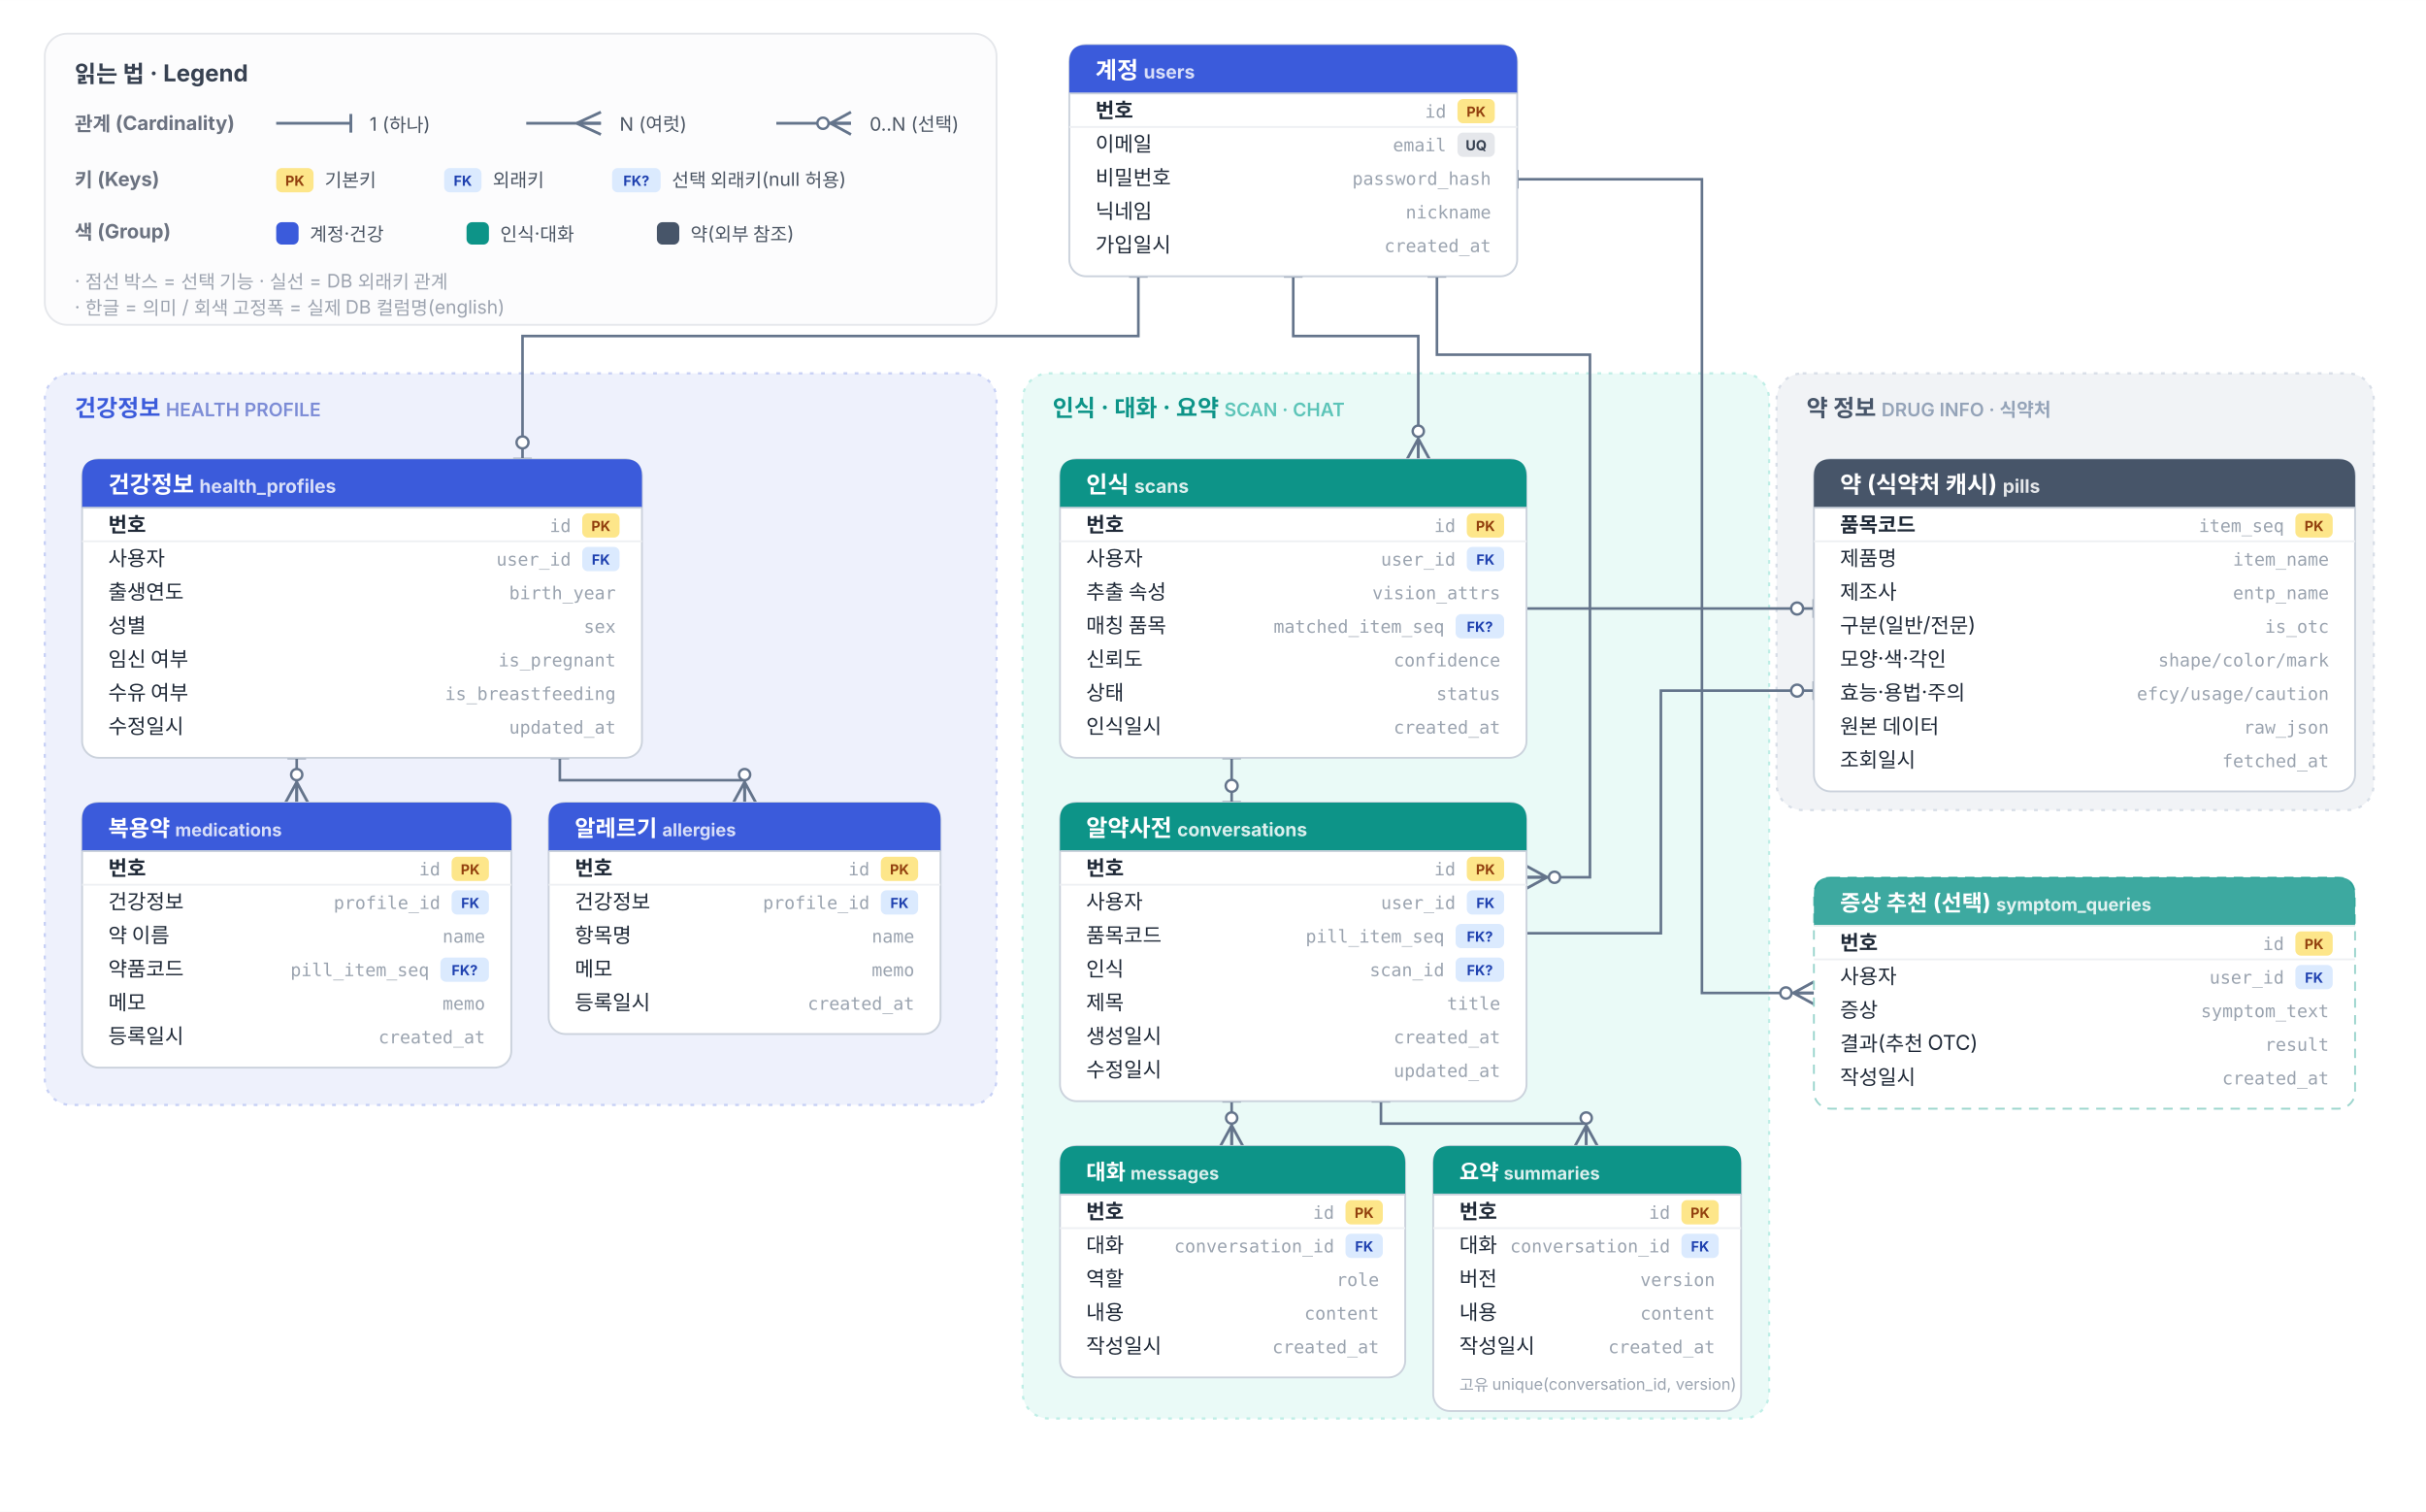
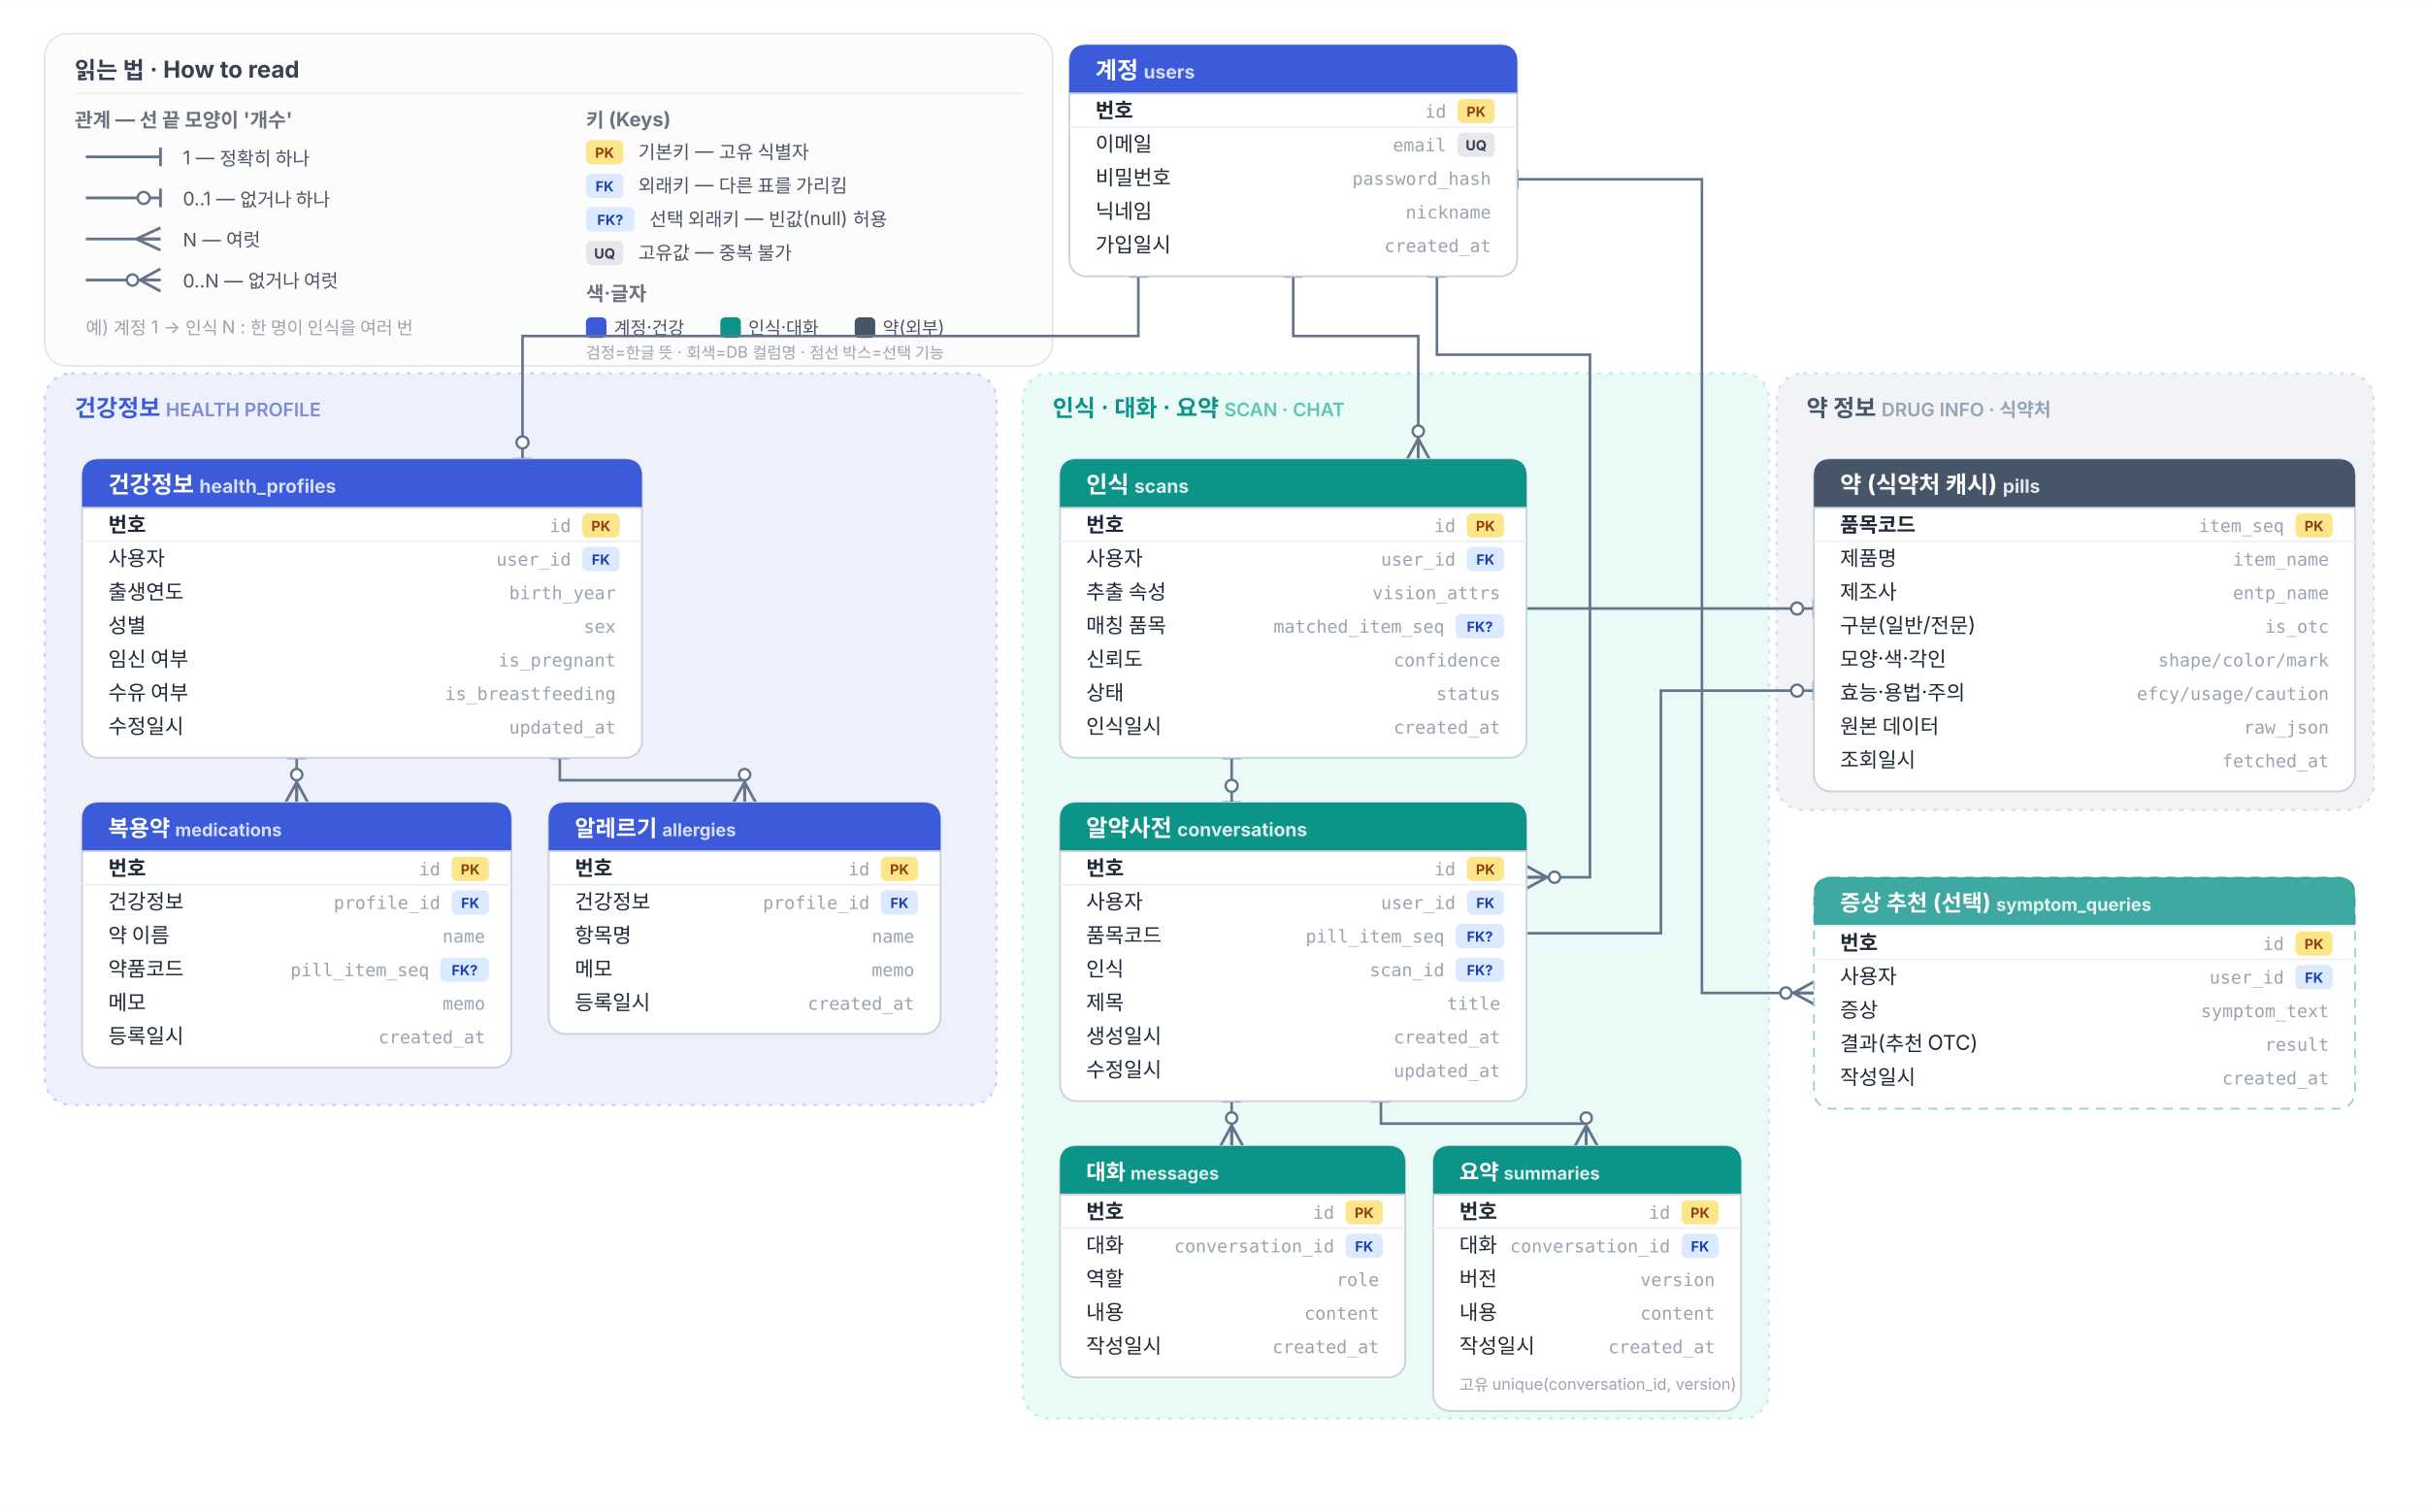
<svg xmlns="http://www.w3.org/2000/svg" width="1900" height="1184" viewBox="0 0 1300 810" role="img" font-family="'Malgun Gothic', ui-sans-serif, system-ui, -apple-system, sans-serif">
  <rect x="0" y="0" width="1300" height="810" fill="#ffffff" />
  <defs>
    <marker id="one" markerUnits="userSpaceOnUse" markerWidth="18" markerHeight="18" refX="9" refY="9" orient="auto">
      <path d="M9,4 V14" stroke="#64748b" stroke-width="1.5" fill="none" />
    </marker>
    <marker id="oneOpt" markerUnits="userSpaceOnUse" markerWidth="24" markerHeight="18" refX="14" refY="9" orient="auto">
      <path d="M14,4 V14" stroke="#64748b" stroke-width="1.5" fill="none" />
      <circle cx="5" cy="9" r="3.2" fill="#ffffff" stroke="#64748b" stroke-width="1.3" />
    </marker>
    <marker id="many" markerUnits="userSpaceOnUse" markerWidth="18" markerHeight="18" refX="13" refY="9" orient="auto">
      <path d="M0,9 L13,3 M0,9 L13,15 M0,9 L13,9" stroke="#64748b" stroke-width="1.5" fill="none" />
    </marker>
    <marker id="manyOpt" markerUnits="userSpaceOnUse" markerWidth="24" markerHeight="18" refX="19" refY="9" orient="auto">
      <circle cx="4" cy="9" r="3" fill="#ffffff" stroke="#64748b" stroke-width="1.3" />
      <path d="M8,9 L19,3 M8,9 L19,15 M8,9 L19,9" stroke="#64748b" stroke-width="1.5" fill="none" />
    </marker>
  </defs>
  <g>
    <rect x="24" y="200" width="510" height="392" rx="14" fill="#eef1fc" stroke="#c7d0f5" stroke-width="1.2" stroke-dasharray="2 4" />
    <text x="40" y="223" font-size="12.5" font-weight="700" fill="#3b5bdb">건강정보 <tspan font-size="10" font-weight="600" fill="#7c8cd6">HEALTH PROFILE</tspan>
    </text>
    <rect x="548" y="200" width="400" height="560" rx="14" fill="#eafaf7" stroke="#bfeee6" stroke-width="1.2" stroke-dasharray="2 4" />
    <text x="564" y="223" font-size="12.5" font-weight="700" fill="#0d9488">인식 · 대화 · 요약 <tspan font-size="10" font-weight="600" fill="#5cc4b8">SCAN · CHAT</tspan>
    </text>
    <rect x="952" y="200" width="320" height="234" rx="14" fill="#f1f3f6" stroke="#d8dee7" stroke-width="1.2" stroke-dasharray="2 4" />
    <text x="968" y="223" font-size="12.5" font-weight="700" fill="#475569">약 정보 <tspan font-size="10" font-weight="600" fill="#94a3b8">DRUG INFO · 식약처</tspan>
    </text>
  </g>
  <g transform="translate(24,18)">
-     <rect x="0" y="0" width="510" height="156" rx="12" fill="#fcfcfd" stroke="#e5e7eb" />
-     <text x="16" y="26" font-size="12.5" font-weight="700" fill="#374151">읽는 법 · Legend</text>
-     <text x="16" y="52" font-size="10.5" font-weight="700" fill="#6b7280">관계 (Cardinality)</text>
-     <line x1="124" y1="48" x2="164" y2="48" stroke="#64748b" stroke-width="1.5" marker-end="url(#one)" />
-     <text x="174" y="52" font-size="10" fill="#4b5563">1 (하나)</text>
-     <line x1="258" y1="48" x2="298" y2="48" stroke="#64748b" stroke-width="1.5" marker-end="url(#many)" />
-     <text x="308" y="52" font-size="10" fill="#4b5563">N (여럿)</text>
-     <line x1="392" y1="48" x2="432" y2="48" stroke="#64748b" stroke-width="1.5" marker-end="url(#manyOpt)" />
-     <text x="442" y="52" font-size="10" fill="#4b5563">0..N (선택)</text>
-     <text x="16" y="82" font-size="10.5" font-weight="700" fill="#6b7280">키 (Keys)</text>
-     <g transform="translate(124,72)">
-       <rect width="20" height="13" rx="3" fill="#fde68a" />
-       <text x="10" y="9.5" font-size="7.5" font-weight="700" text-anchor="middle" fill="#92400e">PK</text>
-     </g>
-     <text x="150" y="82" font-size="10" fill="#4b5563">기본키</text>
-     <g transform="translate(214,72)">
-       <rect width="20" height="13" rx="3" fill="#dbeafe" />
-       <text x="10" y="9.5" font-size="7.5" font-weight="700" text-anchor="middle" fill="#1e40af">FK</text>
-     </g>
-     <text x="240" y="82" font-size="10" fill="#4b5563">외래키</text>
-     <g transform="translate(304,72)">
-       <rect width="26" height="13" rx="3" fill="#dbeafe" />
-       <text x="13" y="9.5" font-size="7.5" font-weight="700" text-anchor="middle" fill="#1e40af">FK?</text>
-     </g>
-     <text x="336" y="82" font-size="10" fill="#4b5563">선택 외래키(null 허용)</text>
-     <text x="16" y="110" font-size="10.5" font-weight="700" fill="#6b7280">색 (Group)</text>
-     <rect x="124" y="101" width="12" height="12" rx="3" fill="#3b5bdb" />
-     <text x="142" y="111" font-size="10" fill="#4b5563">계정·건강</text>
-     <rect x="226" y="101" width="12" height="12" rx="3" fill="#0d9488" />
-     <text x="244" y="111" font-size="10" fill="#4b5563">인식·대화</text>
-     <rect x="328" y="101" width="12" height="12" rx="3" fill="#475569" />
-     <text x="346" y="111" font-size="10" fill="#4b5563">약(외부 참조)</text>
-     <text x="16" y="136" font-size="10" fill="#9ca3af">· 점선 박스 = 선택 기능 · 실선 = DB 외래키 관계</text>
-     <text x="16" y="150" font-size="10" fill="#9ca3af">· 한글 = 의미 / 회색 고정폭 = 실제 DB 컬럼명(english)</text>
+     <rect x="0" y="0" width="540" height="178" rx="12" fill="#fcfcfd" stroke="#e5e7eb" />
+     <text x="16" y="24" font-size="12.5" font-weight="700" fill="#374151">읽는 법 · How to read</text>
+     <line x1="16" y1="32" x2="524" y2="32" stroke="#eef0f3" />
+     <text x="16" y="50" font-size="10.5" font-weight="700" fill="#6b7280">관계 — 선 끝 모양이 '개수'</text>
+     <line x1="22" y1="66" x2="62" y2="66" stroke="#64748b" stroke-width="1.5" marker-end="url(#one)" />
+     <text x="74" y="70" font-size="10" fill="#4b5563">1 — 정확히 하나</text>
+     <line x1="22" y1="88" x2="62" y2="88" stroke="#64748b" stroke-width="1.5" marker-end="url(#oneOpt)" />
+     <text x="74" y="92" font-size="10" fill="#4b5563">0..1 — 없거나 하나</text>
+     <line x1="22" y1="110" x2="62" y2="110" stroke="#64748b" stroke-width="1.5" marker-end="url(#many)" />
+     <text x="74" y="114" font-size="10" fill="#4b5563">N — 여럿</text>
+     <line x1="22" y1="132" x2="62" y2="132" stroke="#64748b" stroke-width="1.5" marker-end="url(#manyOpt)" />
+     <text x="74" y="136" font-size="10" fill="#4b5563">0..N — 없거나 여럿</text>
+     <text x="22" y="161" font-size="9.5" fill="#9ca3af">예) 계정 1 → 인식 N : 한 명이 인식을 여러 번</text>
+     <text x="290" y="50" font-size="10.5" font-weight="700" fill="#6b7280">키 (Keys)</text>
+     <g transform="translate(290,57)">
+       <rect width="20" height="13" rx="3" fill="#fde68a" />
+       <text x="10" y="9.5" font-size="7.5" font-weight="700" text-anchor="middle" fill="#92400e">PK</text>
+     </g>
+     <text x="318" y="67" font-size="10" fill="#4b5563">기본키 — 고유 식별자</text>
+     <g transform="translate(290,75)">
+       <rect width="20" height="13" rx="3" fill="#dbeafe" />
+       <text x="10" y="9.5" font-size="7.5" font-weight="700" text-anchor="middle" fill="#1e40af">FK</text>
+     </g>
+     <text x="318" y="85" font-size="10" fill="#4b5563">외래키 — 다른 표를 가리킴</text>
+     <g transform="translate(290,93)">
+       <rect width="26" height="13" rx="3" fill="#dbeafe" />
+       <text x="13" y="9.5" font-size="7.5" font-weight="700" text-anchor="middle" fill="#1e40af">FK?</text>
+     </g>
+     <text x="324" y="103" font-size="10" fill="#4b5563">선택 외래키 — 빈값(null) 허용</text>
+     <g transform="translate(290,111)">
+       <rect width="20" height="13" rx="3" fill="#e5e7eb" />
+       <text x="10" y="9.5" font-size="7.5" font-weight="700" text-anchor="middle" fill="#374151">UQ</text>
+     </g>
+     <text x="318" y="121" font-size="10" fill="#4b5563">고유값 — 중복 불가</text>
+     <text x="290" y="143" font-size="10.5" font-weight="700" fill="#6b7280">색·글자</text>
+     <rect x="290" y="152" width="11" height="11" rx="2.5" fill="#3b5bdb" />
+     <text x="305" y="161" font-size="9.5" fill="#4b5563">계정·건강</text>
+     <rect x="362" y="152" width="11" height="11" rx="2.5" fill="#0d9488" />
+     <text x="377" y="161" font-size="9.5" fill="#4b5563">인식·대화</text>
+     <rect x="434" y="152" width="11" height="11" rx="2.5" fill="#475569" />
+     <text x="449" y="161" font-size="9.5" fill="#4b5563">약(외부)</text>
+     <text x="290" y="174" font-size="8.5" fill="#9ca3af">검정=한글 뜻 · 회색=DB 컬럼명 · 점선 박스=선택 기능</text>
  </g>
  <g stroke="#64748b" stroke-width="1.4" fill="none">
    <path d="M610,148 V180 H280 V246" marker-start="url(#one)" marker-end="url(#oneOpt)" />
    <path d="M693,148 V180 H760 V246" marker-start="url(#one)" marker-end="url(#manyOpt)" />
    <path d="M770,148 V190 H852 V470 H818" marker-start="url(#one)" marker-end="url(#manyOpt)" />
    <path d="M813,96 H912 V532 H972" marker-start="url(#one)" marker-end="url(#manyOpt)" />
    <path d="M159,406 V430" marker-start="url(#one)" marker-end="url(#manyOpt)" />
    <path d="M300,406 V418 H399 V430" marker-start="url(#one)" marker-end="url(#manyOpt)" />
    <path d="M660,406 V430" marker-start="url(#one)" marker-end="url(#oneOpt)" />
    <path d="M660,590 V614" marker-start="url(#one)" marker-end="url(#manyOpt)" />
    <path d="M740,590 V602 H850 V614" marker-start="url(#one)" marker-end="url(#manyOpt)" />
    <path d="M818,326 H972" marker-start="url(#many)" marker-end="url(#oneOpt)" />
    <path d="M818,500 H890 V370 H972" marker-start="url(#many)" marker-end="url(#oneOpt)" />
  </g>
  <g>
    <rect x="573" y="24" width="240" height="124" rx="9" fill="#ffffff" stroke="#cbd2dc" />
    <path d="M573,50 V33 Q573,24 582,24 H804 Q813,24 813,33 V50 Z" fill="#3b5bdb" />
    <text x="587" y="42" font-size="12.5" font-weight="700" fill="#fff">계정 <tspan font-size="10" fill-opacity="0.8">users</tspan>
    </text>
    <line x1="573" y1="50" x2="813" y2="50" stroke="#cbd2dc" />
    <line x1="573" y1="68" x2="813" y2="68" stroke="#eef0f3" />
    <text x="587" y="63" font-size="11" font-weight="700" fill="#1f2937">번호</text>
    <text x="775" y="63" font-size="9.5" text-anchor="end" fill="#9aa3af" font-family="ui-monospace,Consolas,monospace">id</text>
    <g transform="translate(781,53)">
      <rect width="20" height="13" rx="3" fill="#fde68a" />
      <text x="10" y="9.5" font-size="7.5" font-weight="700" text-anchor="middle" fill="#92400e">PK</text>
    </g>
    <text x="587" y="81" font-size="11" fill="#1f2937">이메일</text>
    <text x="775" y="81" font-size="9.5" text-anchor="end" fill="#9aa3af" font-family="ui-monospace,Consolas,monospace">email</text>
    <g transform="translate(781,71)">
      <rect width="20" height="13" rx="3" fill="#e5e7eb" />
      <text x="10" y="9.5" font-size="7.5" font-weight="700" text-anchor="middle" fill="#374151">UQ</text>
    </g>
    <text x="587" y="99" font-size="11" fill="#1f2937">비밀번호</text>
    <text x="799" y="99" font-size="9.5" text-anchor="end" fill="#9aa3af" font-family="ui-monospace,Consolas,monospace">password_hash</text>
    <text x="587" y="117" font-size="11" fill="#1f2937">닉네임</text>
    <text x="799" y="117" font-size="9.5" text-anchor="end" fill="#9aa3af" font-family="ui-monospace,Consolas,monospace">nickname</text>
    <text x="587" y="135" font-size="11" fill="#1f2937">가입일시</text>
    <text x="799" y="135" font-size="9.5" text-anchor="end" fill="#9aa3af" font-family="ui-monospace,Consolas,monospace">created_at</text>
  </g>
  <g>
    <rect x="44" y="246" width="300" height="160" rx="9" fill="#ffffff" stroke="#cbd2dc" />
    <path d="M44,272 V255 Q44,246 53,246 H335 Q344,246 344,255 V272 Z" fill="#3b5bdb" />
    <text x="58" y="264" font-size="12.5" font-weight="700" fill="#fff">건강정보 <tspan font-size="10" fill-opacity="0.8">health_profiles</tspan>
    </text>
    <line x1="44" y1="272" x2="344" y2="272" stroke="#cbd2dc" />
    <line x1="44" y1="290" x2="344" y2="290" stroke="#eef0f3" />
    <text x="58" y="285" font-size="11" font-weight="700" fill="#1f2937">번호</text>
    <text x="306" y="285" font-size="9.5" text-anchor="end" fill="#9aa3af" font-family="ui-monospace,Consolas,monospace">id</text>
    <g transform="translate(312,275)">
      <rect width="20" height="13" rx="3" fill="#fde68a" />
      <text x="10" y="9.5" font-size="7.5" font-weight="700" text-anchor="middle" fill="#92400e">PK</text>
    </g>
    <text x="58" y="303" font-size="11" fill="#1f2937">사용자</text>
    <text x="306" y="303" font-size="9.5" text-anchor="end" fill="#9aa3af" font-family="ui-monospace,Consolas,monospace">user_id</text>
    <g transform="translate(312,293)">
      <rect width="20" height="13" rx="3" fill="#dbeafe" />
      <text x="10" y="9.5" font-size="7.5" font-weight="700" text-anchor="middle" fill="#1e40af">FK</text>
    </g>
    <text x="58" y="321" font-size="11" fill="#1f2937">출생연도</text>
    <text x="330" y="321" font-size="9.5" text-anchor="end" fill="#9aa3af" font-family="ui-monospace,Consolas,monospace">birth_year</text>
    <text x="58" y="339" font-size="11" fill="#1f2937">성별</text>
    <text x="330" y="339" font-size="9.5" text-anchor="end" fill="#9aa3af" font-family="ui-monospace,Consolas,monospace">sex</text>
    <text x="58" y="357" font-size="11" fill="#1f2937">임신 여부</text>
    <text x="330" y="357" font-size="9.5" text-anchor="end" fill="#9aa3af" font-family="ui-monospace,Consolas,monospace">is_pregnant</text>
    <text x="58" y="375" font-size="11" fill="#1f2937">수유 여부</text>
    <text x="330" y="375" font-size="9.5" text-anchor="end" fill="#9aa3af" font-family="ui-monospace,Consolas,monospace">is_breastfeeding</text>
    <text x="58" y="393" font-size="11" fill="#1f2937">수정일시</text>
    <text x="330" y="393" font-size="9.5" text-anchor="end" fill="#9aa3af" font-family="ui-monospace,Consolas,monospace">updated_at</text>
  </g>
  <g>
    <rect x="44" y="430" width="230" height="142" rx="9" fill="#ffffff" stroke="#cbd2dc" />
    <path d="M44,456 V439 Q44,430 53,430 H265 Q274,430 274,439 V456 Z" fill="#3b5bdb" />
    <text x="58" y="448" font-size="12" font-weight="700" fill="#fff">복용약 <tspan font-size="9.5" fill-opacity="0.8">medications</tspan>
    </text>
    <line x1="44" y1="456" x2="274" y2="456" stroke="#cbd2dc" />
    <line x1="44" y1="474" x2="274" y2="474" stroke="#eef0f3" />
    <text x="58" y="469" font-size="11" font-weight="700" fill="#1f2937">번호</text>
    <text x="236" y="469" font-size="9.5" text-anchor="end" fill="#9aa3af" font-family="ui-monospace,Consolas,monospace">id</text>
    <g transform="translate(242,459)">
      <rect width="20" height="13" rx="3" fill="#fde68a" />
      <text x="10" y="9.5" font-size="7.5" font-weight="700" text-anchor="middle" fill="#92400e">PK</text>
    </g>
    <text x="58" y="487" font-size="11" fill="#1f2937">건강정보</text>
    <text x="236" y="487" font-size="9.5" text-anchor="end" fill="#9aa3af" font-family="ui-monospace,Consolas,monospace">profile_id</text>
    <g transform="translate(242,477)">
      <rect width="20" height="13" rx="3" fill="#dbeafe" />
      <text x="10" y="9.5" font-size="7.5" font-weight="700" text-anchor="middle" fill="#1e40af">FK</text>
    </g>
    <text x="58" y="505" font-size="11" fill="#1f2937">약 이름</text>
    <text x="260" y="505" font-size="9.5" text-anchor="end" fill="#9aa3af" font-family="ui-monospace,Consolas,monospace">name</text>
    <text x="58" y="523" font-size="11" fill="#1f2937">약품코드</text>
    <text x="230" y="523" font-size="9.5" text-anchor="end" fill="#9aa3af" font-family="ui-monospace,Consolas,monospace">pill_item_seq</text>
    <g transform="translate(236,513)">
      <rect width="26" height="13" rx="3" fill="#dbeafe" />
      <text x="13" y="9.5" font-size="7.5" font-weight="700" text-anchor="middle" fill="#1e40af">FK?</text>
    </g>
    <text x="58" y="541" font-size="11" fill="#1f2937">메모</text>
    <text x="260" y="541" font-size="9.5" text-anchor="end" fill="#9aa3af" font-family="ui-monospace,Consolas,monospace">memo</text>
    <text x="58" y="559" font-size="11" fill="#1f2937">등록일시</text>
    <text x="260" y="559" font-size="9.5" text-anchor="end" fill="#9aa3af" font-family="ui-monospace,Consolas,monospace">created_at</text>
  </g>
  <g>
    <rect x="294" y="430" width="210" height="124" rx="9" fill="#ffffff" stroke="#cbd2dc" />
    <path d="M294,456 V439 Q294,430 303,430 H495 Q504,430 504,439 V456 Z" fill="#3b5bdb" />
    <text x="308" y="448" font-size="12" font-weight="700" fill="#fff">알레르기 <tspan font-size="9.5" fill-opacity="0.8">allergies</tspan>
    </text>
    <line x1="294" y1="456" x2="504" y2="456" stroke="#cbd2dc" />
    <line x1="294" y1="474" x2="504" y2="474" stroke="#eef0f3" />
    <text x="308" y="469" font-size="11" font-weight="700" fill="#1f2937">번호</text>
    <text x="466" y="469" font-size="9.5" text-anchor="end" fill="#9aa3af" font-family="ui-monospace,Consolas,monospace">id</text>
    <g transform="translate(472,459)">
      <rect width="20" height="13" rx="3" fill="#fde68a" />
      <text x="10" y="9.5" font-size="7.5" font-weight="700" text-anchor="middle" fill="#92400e">PK</text>
    </g>
    <text x="308" y="487" font-size="11" fill="#1f2937">건강정보</text>
    <text x="466" y="487" font-size="9.5" text-anchor="end" fill="#9aa3af" font-family="ui-monospace,Consolas,monospace">profile_id</text>
    <g transform="translate(472,477)">
      <rect width="20" height="13" rx="3" fill="#dbeafe" />
      <text x="10" y="9.5" font-size="7.5" font-weight="700" text-anchor="middle" fill="#1e40af">FK</text>
    </g>
    <text x="308" y="505" font-size="11" fill="#1f2937">항목명</text>
    <text x="490" y="505" font-size="9.5" text-anchor="end" fill="#9aa3af" font-family="ui-monospace,Consolas,monospace">name</text>
    <text x="308" y="523" font-size="11" fill="#1f2937">메모</text>
    <text x="490" y="523" font-size="9.5" text-anchor="end" fill="#9aa3af" font-family="ui-monospace,Consolas,monospace">memo</text>
    <text x="308" y="541" font-size="11" fill="#1f2937">등록일시</text>
    <text x="490" y="541" font-size="9.5" text-anchor="end" fill="#9aa3af" font-family="ui-monospace,Consolas,monospace">created_at</text>
  </g>
  <g>
    <rect x="568" y="246" width="250" height="160" rx="9" fill="#ffffff" stroke="#cbd2dc" />
    <path d="M568,272 V255 Q568,246 577,246 H809 Q818,246 818,255 V272 Z" fill="#0d9488" />
    <text x="582" y="264" font-size="12.5" font-weight="700" fill="#fff">인식 <tspan font-size="10" fill-opacity="0.85">scans</tspan>
    </text>
    <line x1="568" y1="272" x2="818" y2="272" stroke="#cbd2dc" />
    <line x1="568" y1="290" x2="818" y2="290" stroke="#eef0f3" />
    <text x="582" y="285" font-size="11" font-weight="700" fill="#1f2937">번호</text>
    <text x="780" y="285" font-size="9.5" text-anchor="end" fill="#9aa3af" font-family="ui-monospace,Consolas,monospace">id</text>
    <g transform="translate(786,275)">
      <rect width="20" height="13" rx="3" fill="#fde68a" />
      <text x="10" y="9.5" font-size="7.5" font-weight="700" text-anchor="middle" fill="#92400e">PK</text>
    </g>
    <text x="582" y="303" font-size="11" fill="#1f2937">사용자</text>
    <text x="780" y="303" font-size="9.5" text-anchor="end" fill="#9aa3af" font-family="ui-monospace,Consolas,monospace">user_id</text>
    <g transform="translate(786,293)">
      <rect width="20" height="13" rx="3" fill="#dbeafe" />
      <text x="10" y="9.5" font-size="7.5" font-weight="700" text-anchor="middle" fill="#1e40af">FK</text>
    </g>
    <text x="582" y="321" font-size="11" fill="#1f2937">추출 속성</text>
    <text x="804" y="321" font-size="9.5" text-anchor="end" fill="#9aa3af" font-family="ui-monospace,Consolas,monospace">vision_attrs</text>
    <text x="582" y="339" font-size="11" fill="#1f2937">매칭 품목</text>
    <text x="774" y="339" font-size="9.5" text-anchor="end" fill="#9aa3af" font-family="ui-monospace,Consolas,monospace">matched_item_seq</text>
    <g transform="translate(780,329)">
      <rect width="26" height="13" rx="3" fill="#dbeafe" />
      <text x="13" y="9.5" font-size="7.5" font-weight="700" text-anchor="middle" fill="#1e40af">FK?</text>
    </g>
    <text x="582" y="357" font-size="11" fill="#1f2937">신뢰도</text>
    <text x="804" y="357" font-size="9.5" text-anchor="end" fill="#9aa3af" font-family="ui-monospace,Consolas,monospace">confidence</text>
    <text x="582" y="375" font-size="11" fill="#1f2937">상태</text>
    <text x="804" y="375" font-size="9.5" text-anchor="end" fill="#9aa3af" font-family="ui-monospace,Consolas,monospace">status</text>
    <text x="582" y="393" font-size="11" fill="#1f2937">인식일시</text>
    <text x="804" y="393" font-size="9.5" text-anchor="end" fill="#9aa3af" font-family="ui-monospace,Consolas,monospace">created_at</text>
  </g>
  <g>
    <rect x="568" y="430" width="250" height="160" rx="9" fill="#ffffff" stroke="#cbd2dc" />
    <path d="M568,456 V439 Q568,430 577,430 H809 Q818,430 818,439 V456 Z" fill="#0d9488" />
    <text x="582" y="448" font-size="12.5" font-weight="700" fill="#fff">알약사전 <tspan font-size="10" fill-opacity="0.85">conversations</tspan>
    </text>
    <line x1="568" y1="456" x2="818" y2="456" stroke="#cbd2dc" />
    <line x1="568" y1="474" x2="818" y2="474" stroke="#eef0f3" />
    <text x="582" y="469" font-size="11" font-weight="700" fill="#1f2937">번호</text>
    <text x="780" y="469" font-size="9.5" text-anchor="end" fill="#9aa3af" font-family="ui-monospace,Consolas,monospace">id</text>
    <g transform="translate(786,459)">
      <rect width="20" height="13" rx="3" fill="#fde68a" />
      <text x="10" y="9.5" font-size="7.5" font-weight="700" text-anchor="middle" fill="#92400e">PK</text>
    </g>
    <text x="582" y="487" font-size="11" fill="#1f2937">사용자</text>
    <text x="780" y="487" font-size="9.5" text-anchor="end" fill="#9aa3af" font-family="ui-monospace,Consolas,monospace">user_id</text>
    <g transform="translate(786,477)">
      <rect width="20" height="13" rx="3" fill="#dbeafe" />
      <text x="10" y="9.5" font-size="7.5" font-weight="700" text-anchor="middle" fill="#1e40af">FK</text>
    </g>
    <text x="582" y="505" font-size="11" fill="#1f2937">품목코드</text>
    <text x="774" y="505" font-size="9.5" text-anchor="end" fill="#9aa3af" font-family="ui-monospace,Consolas,monospace">pill_item_seq</text>
    <g transform="translate(780,495)">
      <rect width="26" height="13" rx="3" fill="#dbeafe" />
      <text x="13" y="9.5" font-size="7.5" font-weight="700" text-anchor="middle" fill="#1e40af">FK?</text>
    </g>
    <text x="582" y="523" font-size="11" fill="#1f2937">인식</text>
    <text x="774" y="523" font-size="9.5" text-anchor="end" fill="#9aa3af" font-family="ui-monospace,Consolas,monospace">scan_id</text>
    <g transform="translate(780,513)">
      <rect width="26" height="13" rx="3" fill="#dbeafe" />
      <text x="13" y="9.5" font-size="7.5" font-weight="700" text-anchor="middle" fill="#1e40af">FK?</text>
    </g>
    <text x="582" y="541" font-size="11" fill="#1f2937">제목</text>
    <text x="804" y="541" font-size="9.5" text-anchor="end" fill="#9aa3af" font-family="ui-monospace,Consolas,monospace">title</text>
    <text x="582" y="559" font-size="11" fill="#1f2937">생성일시</text>
    <text x="804" y="559" font-size="9.5" text-anchor="end" fill="#9aa3af" font-family="ui-monospace,Consolas,monospace">created_at</text>
    <text x="582" y="577" font-size="11" fill="#1f2937">수정일시</text>
    <text x="804" y="577" font-size="9.5" text-anchor="end" fill="#9aa3af" font-family="ui-monospace,Consolas,monospace">updated_at</text>
  </g>
  <g>
    <rect x="568" y="614" width="185" height="124" rx="9" fill="#ffffff" stroke="#cbd2dc" />
    <path d="M568,640 V623 Q568,614 577,614 H744 Q753,614 753,623 V640 Z" fill="#0d9488" />
    <text x="582" y="632" font-size="11.5" font-weight="700" fill="#fff">대화 <tspan font-size="9.5" fill-opacity="0.85">messages</tspan>
    </text>
    <line x1="568" y1="640" x2="753" y2="640" stroke="#cbd2dc" />
    <line x1="568" y1="658" x2="753" y2="658" stroke="#eef0f3" />
    <text x="582" y="653" font-size="11" font-weight="700" fill="#1f2937">번호</text>
    <text x="715" y="653" font-size="9.5" text-anchor="end" fill="#9aa3af" font-family="ui-monospace,Consolas,monospace">id</text>
    <g transform="translate(721,643)">
      <rect width="20" height="13" rx="3" fill="#fde68a" />
      <text x="10" y="9.5" font-size="7.5" font-weight="700" text-anchor="middle" fill="#92400e">PK</text>
    </g>
    <text x="582" y="671" font-size="11" fill="#1f2937">대화</text>
    <text x="715" y="671" font-size="9.5" text-anchor="end" fill="#9aa3af" font-family="ui-monospace,Consolas,monospace">conversation_id</text>
    <g transform="translate(721,661)">
      <rect width="20" height="13" rx="3" fill="#dbeafe" />
      <text x="10" y="9.5" font-size="7.5" font-weight="700" text-anchor="middle" fill="#1e40af">FK</text>
    </g>
    <text x="582" y="689" font-size="11" fill="#1f2937">역할</text>
    <text x="739" y="689" font-size="9.5" text-anchor="end" fill="#9aa3af" font-family="ui-monospace,Consolas,monospace">role</text>
    <text x="582" y="707" font-size="11" fill="#1f2937">내용</text>
    <text x="739" y="707" font-size="9.5" text-anchor="end" fill="#9aa3af" font-family="ui-monospace,Consolas,monospace">content</text>
    <text x="582" y="725" font-size="11" fill="#1f2937">작성일시</text>
    <text x="739" y="725" font-size="9.5" text-anchor="end" fill="#9aa3af" font-family="ui-monospace,Consolas,monospace">created_at</text>
  </g>
  <g>
    <rect x="768" y="614" width="165" height="142" rx="9" fill="#ffffff" stroke="#cbd2dc" />
    <path d="M768,640 V623 Q768,614 777,614 H924 Q933,614 933,623 V640 Z" fill="#0d9488" />
    <text x="782" y="632" font-size="11.5" font-weight="700" fill="#fff">요약 <tspan font-size="9.5" fill-opacity="0.85">summaries</tspan>
    </text>
    <line x1="768" y1="640" x2="933" y2="640" stroke="#cbd2dc" />
    <line x1="768" y1="658" x2="933" y2="658" stroke="#eef0f3" />
    <text x="782" y="653" font-size="11" font-weight="700" fill="#1f2937">번호</text>
    <text x="895" y="653" font-size="9.5" text-anchor="end" fill="#9aa3af" font-family="ui-monospace,Consolas,monospace">id</text>
    <g transform="translate(901,643)">
      <rect width="20" height="13" rx="3" fill="#fde68a" />
      <text x="10" y="9.5" font-size="7.5" font-weight="700" text-anchor="middle" fill="#92400e">PK</text>
    </g>
    <text x="782" y="671" font-size="11" fill="#1f2937">대화</text>
    <text x="895" y="671" font-size="9.5" text-anchor="end" fill="#9aa3af" font-family="ui-monospace,Consolas,monospace">conversation_id</text>
    <g transform="translate(901,661)">
      <rect width="20" height="13" rx="3" fill="#dbeafe" />
      <text x="10" y="9.5" font-size="7.5" font-weight="700" text-anchor="middle" fill="#1e40af">FK</text>
    </g>
    <text x="782" y="689" font-size="11" fill="#1f2937">버전</text>
    <text x="919" y="689" font-size="9.5" text-anchor="end" fill="#9aa3af" font-family="ui-monospace,Consolas,monospace">version</text>
    <text x="782" y="707" font-size="11" fill="#1f2937">내용</text>
    <text x="919" y="707" font-size="9.5" text-anchor="end" fill="#9aa3af" font-family="ui-monospace,Consolas,monospace">content</text>
    <text x="782" y="725" font-size="11" fill="#1f2937">작성일시</text>
    <text x="919" y="725" font-size="9.5" text-anchor="end" fill="#9aa3af" font-family="ui-monospace,Consolas,monospace">created_at</text>
    <text x="782" y="745" font-size="8.5" fill="#9aa3af">고유 unique(conversation_id, version)</text>
  </g>
  <g>
    <rect x="972" y="246" width="290" height="178" rx="9" fill="#ffffff" stroke="#cbd2dc" />
    <path d="M972,272 V255 Q972,246 981,246 H1253 Q1262,246 1262,255 V272 Z" fill="#475569" />
    <text x="986" y="264" font-size="12.5" font-weight="700" fill="#fff">약 (식약처 캐시) <tspan font-size="10" fill-opacity="0.85">pills</tspan>
    </text>
    <line x1="972" y1="272" x2="1262" y2="272" stroke="#cbd2dc" />
    <line x1="972" y1="290" x2="1262" y2="290" stroke="#eef0f3" />
    <text x="986" y="285" font-size="11" font-weight="700" fill="#1f2937">품목코드</text>
    <text x="1224" y="285" font-size="9.5" text-anchor="end" fill="#9aa3af" font-family="ui-monospace,Consolas,monospace">item_seq</text>
    <g transform="translate(1230,275)">
      <rect width="20" height="13" rx="3" fill="#fde68a" />
      <text x="10" y="9.5" font-size="7.5" font-weight="700" text-anchor="middle" fill="#92400e">PK</text>
    </g>
    <text x="986" y="303" font-size="11" fill="#1f2937">제품명</text>
    <text x="1248" y="303" font-size="9.5" text-anchor="end" fill="#9aa3af" font-family="ui-monospace,Consolas,monospace">item_name</text>
    <text x="986" y="321" font-size="11" fill="#1f2937">제조사</text>
    <text x="1248" y="321" font-size="9.5" text-anchor="end" fill="#9aa3af" font-family="ui-monospace,Consolas,monospace">entp_name</text>
    <text x="986" y="339" font-size="11" fill="#1f2937">구분(일반/전문)</text>
    <text x="1248" y="339" font-size="9.5" text-anchor="end" fill="#9aa3af" font-family="ui-monospace,Consolas,monospace">is_otc</text>
    <text x="986" y="357" font-size="11" fill="#1f2937">모양·색·각인</text>
    <text x="1248" y="357" font-size="9.5" text-anchor="end" fill="#9aa3af" font-family="ui-monospace,Consolas,monospace">shape/color/mark</text>
    <text x="986" y="375" font-size="11" fill="#1f2937">효능·용법·주의</text>
    <text x="1248" y="375" font-size="9.5" text-anchor="end" fill="#9aa3af" font-family="ui-monospace,Consolas,monospace">efcy/usage/caution</text>
    <text x="986" y="393" font-size="11" fill="#1f2937">원본 데이터</text>
    <text x="1248" y="393" font-size="9.5" text-anchor="end" fill="#9aa3af" font-family="ui-monospace,Consolas,monospace">raw_json</text>
    <text x="986" y="411" font-size="11" fill="#1f2937">조회일시</text>
    <text x="1248" y="411" font-size="9.5" text-anchor="end" fill="#9aa3af" font-family="ui-monospace,Consolas,monospace">fetched_at</text>
  </g>
  <g>
    <rect x="972" y="470" width="290" height="124" rx="9" fill="#ffffff" stroke="#9bd5cd" stroke-dasharray="5 4" />
    <path d="M972,496 V479 Q972,470 981,470 H1253 Q1262,470 1262,479 V496 Z" fill="#0d9488" fill-opacity="0.8" />
    <text x="986" y="488" font-size="12" font-weight="700" fill="#fff">증상 추천 (선택) <tspan font-size="9.5" fill-opacity="0.85">symptom_queries</tspan>
    </text>
    <line x1="972" y1="496" x2="1262" y2="496" stroke="#e3eeec" />
    <line x1="972" y1="514" x2="1262" y2="514" stroke="#eef0f3" />
    <text x="986" y="509" font-size="11" font-weight="700" fill="#1f2937">번호</text>
    <text x="1224" y="509" font-size="9.5" text-anchor="end" fill="#9aa3af" font-family="ui-monospace,Consolas,monospace">id</text>
    <g transform="translate(1230,499)">
      <rect width="20" height="13" rx="3" fill="#fde68a" />
      <text x="10" y="9.5" font-size="7.5" font-weight="700" text-anchor="middle" fill="#92400e">PK</text>
    </g>
    <text x="986" y="527" font-size="11" fill="#1f2937">사용자</text>
    <text x="1224" y="527" font-size="9.5" text-anchor="end" fill="#9aa3af" font-family="ui-monospace,Consolas,monospace">user_id</text>
    <g transform="translate(1230,517)">
      <rect width="20" height="13" rx="3" fill="#dbeafe" />
      <text x="10" y="9.5" font-size="7.5" font-weight="700" text-anchor="middle" fill="#1e40af">FK</text>
    </g>
    <text x="986" y="545" font-size="11" fill="#1f2937">증상</text>
    <text x="1248" y="545" font-size="9.5" text-anchor="end" fill="#9aa3af" font-family="ui-monospace,Consolas,monospace">symptom_text</text>
    <text x="986" y="563" font-size="11" fill="#1f2937">결과(추천 OTC)</text>
    <text x="1248" y="563" font-size="9.5" text-anchor="end" fill="#9aa3af" font-family="ui-monospace,Consolas,monospace">result</text>
    <text x="986" y="581" font-size="11" fill="#1f2937">작성일시</text>
    <text x="1248" y="581" font-size="9.5" text-anchor="end" fill="#9aa3af" font-family="ui-monospace,Consolas,monospace">created_at</text>
  </g>
</svg>
